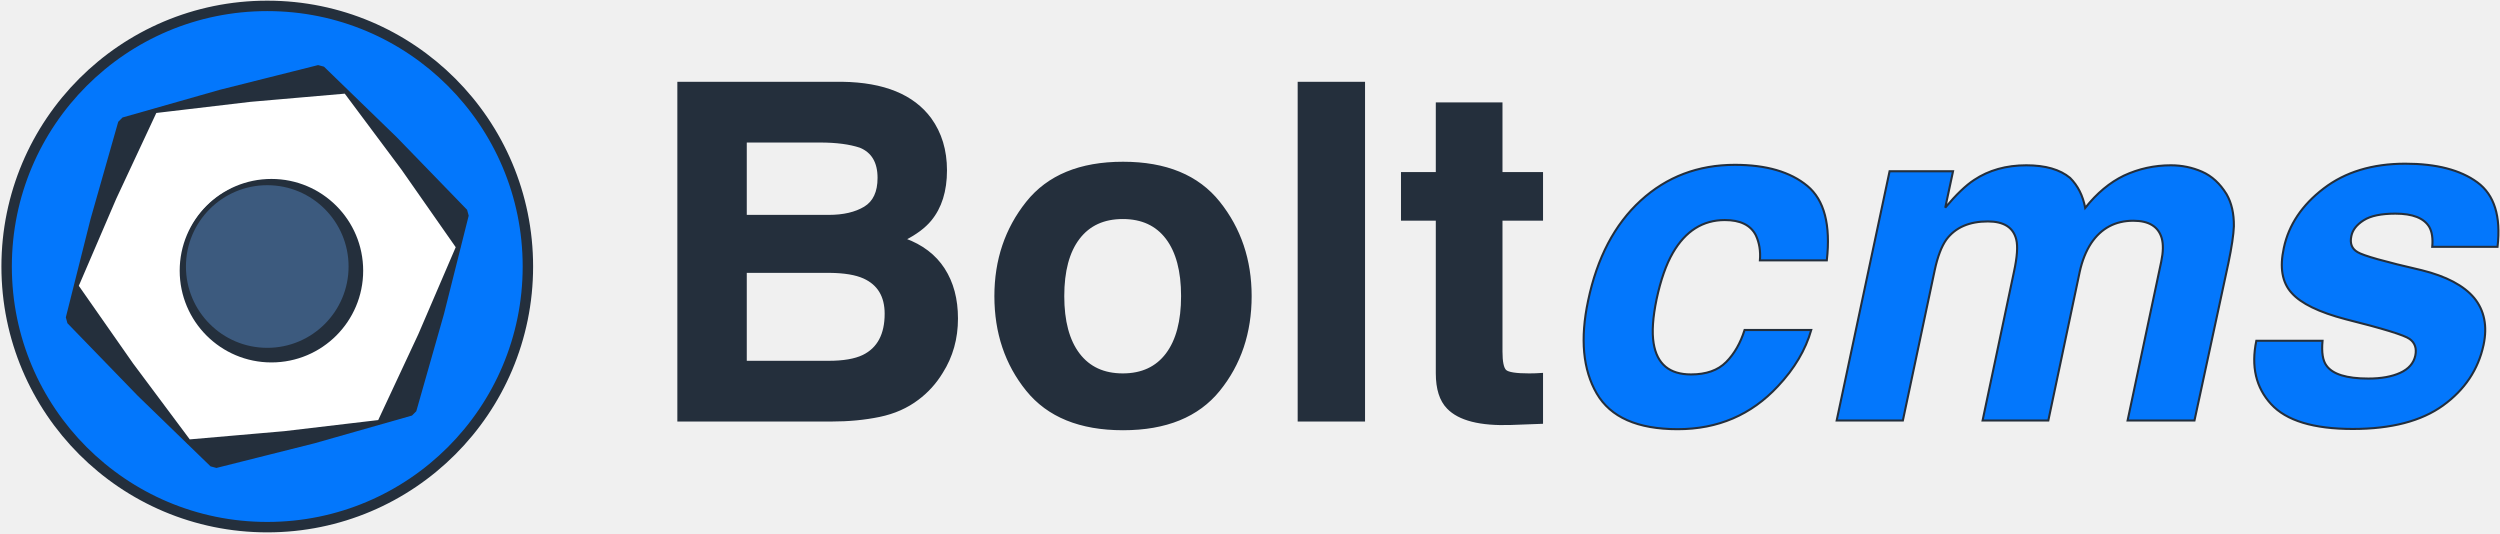
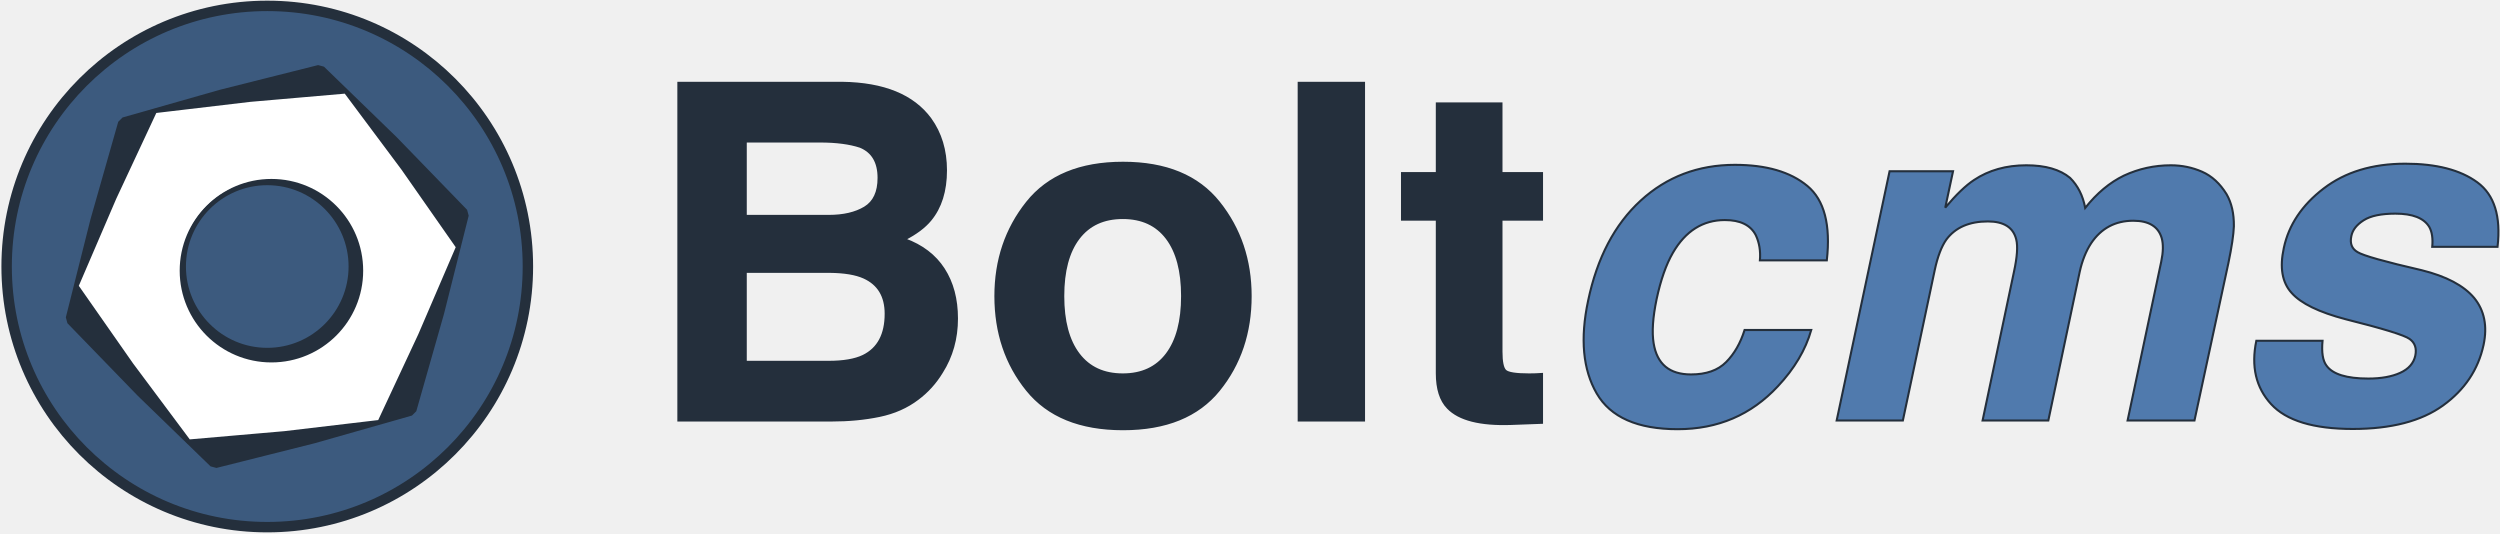
<svg xmlns="http://www.w3.org/2000/svg" width="1199px" height="256px" viewBox="0 0 1199 256" version="1.1">
  <g id="Page-1" stroke="none" stroke-width="1" fill="none" fill-rule="evenodd">
    <g id="logo" transform="translate(3, 2)" stroke="#242F3C">
      <g id="Group" transform="translate(322, 37)" fill-rule="nonzero">
-         <path d="m32.654 28.853v35.706h39.771c7.105 0 12.872-1.337 17.303-4.01 4.431-2.673 6.647-7.416 6.647-14.227 0-7.544-2.93-12.524-8.789-14.941-5.054-1.685-11.499-2.527-19.336-2.527zm0 62.512v43.176h39.771c7.105 0 12.634-.952 16.589-2.856 7.178-3.516 10.767-10.254 10.767-20.215 0-8.423-3.479-14.209-10.437-17.358-3.882-1.758-9.338-2.673-16.37-2.747zm46.362-90.637c19.849.293 33.911 6.042 42.188 17.249 4.98 6.885 7.471 15.124 7.471 24.719 0 9.888-2.49 17.834-7.471 23.84-2.783 3.369-6.885 6.445-12.305 9.229 8.276 3.003 14.52 7.764 18.732 14.282 4.211 6.519 6.317 14.429 6.317 23.73 0 9.595-2.417 18.201-7.251 25.818-3.076 5.054-6.921 9.302-11.536 12.744-5.2 3.955-11.334 6.665-18.402 8.13-7.068 1.465-14.74 2.197-23.016 2.197h-73.389v-161.938zm134.473 139.856c9.155 0 16.186-3.259 21.094-9.778 4.907-6.519 7.361-15.784 7.361-27.795s-2.454-21.259-7.361-27.74c-4.907-6.482-11.938-9.723-21.094-9.723-9.155 0-16.205 3.241-21.149 9.723s-7.416 15.729-7.416 27.74 2.472 21.277 7.416 27.795 11.993 9.778 21.149 9.778zm61.304-37.573c0 17.578-5.054 32.611-15.161 45.099-10.107 12.488-25.452 18.732-46.033 18.732-20.581 0-35.925-6.244-46.033-18.732-10.107-12.488-15.161-27.521-15.161-45.099 0-17.285 5.054-32.263 15.161-44.934s25.452-19.006 46.033-19.006c20.581 0 35.925 6.335 46.033 19.006 10.107 12.671 15.161 27.649 15.161 44.934zm54.382 59.656h-31.311v-161.938h31.311zm18.237-96.35v-22.302h16.699v-33.398h30.981v33.398h19.446v22.302h-19.446v63.281c0 4.907.623 7.965 1.868 9.174 1.245 1.209 5.054 1.813 11.426 1.813.952 0 1.959-.018 3.021-.055 1.062-.037 2.106-.092 3.131-.165v23.401l-14.832.549c-14.795.513-24.902-2.051-30.322-7.69-3.516-3.589-5.273-9.119-5.273-16.589v-73.718z" fill="#242f3c" />
-         <path d="m519.059 85.872c.366-4.468-.293-8.496-1.978-12.085-2.49-4.834-7.434-7.251-14.832-7.251-10.547 0-18.86 5.237-24.939 15.71-3.223 5.566-5.823 12.964-7.8 22.192-1.831 8.789-2.307 15.857-1.428 21.204 1.611 9.961 7.581 14.941 17.908 14.941 7.324 0 12.946-1.978 16.864-5.933 3.918-3.955 6.866-9.082 8.844-15.381h31.97c-2.71 9.522-8.057 18.53-16.04 27.026-12.744 13.696-28.747 20.544-48.01 20.544-19.263 0-32.208-5.713-38.837-17.139-6.628-11.426-8.002-26.257-4.12-44.495 4.321-20.581 12.726-36.584 25.214-48.01 12.488-11.426 27.557-17.139 45.209-17.139 15.015 0 26.587 3.369 34.717 10.107s11.243 18.64 9.338 35.706zm223.792-31.75c2.417 4.175 3.589 9.302 3.516 15.381-.146 4.028-1.025 9.924-2.637 17.688l-16.26 75.476h-32.08l16.15-76.245c.952-4.541 1.025-8.276.22-11.206-1.611-5.566-6.152-8.35-13.623-8.35-8.643 0-15.381 3.589-20.215 10.767-2.49 3.809-4.321 8.386-5.493 13.733l-15.051 71.301h-31.531l15.051-71.301c1.538-7.105 1.904-12.268 1.099-15.491-1.392-5.786-5.933-8.679-13.623-8.679-8.936 0-15.564 2.893-19.885 8.679-2.344 3.296-4.211 8.203-5.603 14.722l-15.271 72.07h-31.75l25.378-119.531h30.432l-3.735 17.468c5.2-6.226 9.814-10.657 13.843-13.293 7.031-4.688 15.381-7.031 25.049-7.031 9.155 0 16.15 2.014 20.984 6.042 3.735 3.735 6.152 8.533 7.251 14.392 5.566-7.031 11.755-12.195 18.567-15.491 7.105-3.296 14.612-4.944 22.522-4.944 5.273 0 10.254 1.025 14.941 3.076 4.688 2.051 8.606 5.64 11.755 10.767zm46.033 70.312c-.513 5.566.11 9.521 1.868 11.865 2.93 4.175 9.631 6.262 20.105 6.262 6.152 0 11.243-.916 15.271-2.747 4.028-1.831 6.445-4.578 7.251-8.24.732-3.516-.183-6.189-2.747-8.02-2.563-1.831-12.781-4.98-30.652-9.448-12.817-3.369-21.46-7.581-25.928-12.634-4.541-4.98-5.786-12.158-3.735-21.533 2.344-11.06 8.697-20.563 19.061-28.51 10.364-7.947 23.419-11.92 39.166-11.92 14.941 0 26.477 2.985 34.607 8.954 8.13 5.969 11.353 16.278 9.668 30.927h-31.311c.366-4.028-.11-7.214-1.428-9.558-2.563-4.248-7.983-6.372-16.26-6.372-6.812 0-11.884 1.062-15.216 3.186-3.333 2.124-5.292 4.614-5.878 7.471-.806 3.589.183 6.189 2.966 7.8 2.71 1.685 12.964 4.578 30.762 8.679 11.792 2.93 20.178 7.361 25.159 13.293 4.907 6.006 6.409 13.513 4.504 22.522-2.563 11.865-9.045 21.551-19.446 29.059-10.4 7.507-24.829 11.261-43.286 11.261-18.823 0-31.879-3.973-39.166-11.92s-9.65-18.072-7.086-30.377z" fill="#0377fc" />
+         <path d="M32.654,28.853 L32.654,64.559 L72.425,64.559 C79.529,64.559 85.297,63.222 89.728,60.549 C94.16,57.875 96.375,53.133 96.375,46.321 C96.375,38.777 93.446,33.797 87.586,31.38 C82.532,29.695 76.087,28.853 68.25,28.853 L32.654,28.853 Z M32.654,91.365 L32.654,134.542 L72.425,134.542 C79.529,134.542 85.059,133.59 89.014,131.685 C96.192,128.17 99.781,121.431 99.781,111.47 C99.781,103.047 96.302,97.261 89.344,94.112 C85.462,92.354 80.006,91.439 72.974,91.365 L32.654,91.365 Z M79.017,0.728 C98.865,1.021 112.928,6.771 121.204,17.977 C126.185,24.862 128.675,33.101 128.675,42.696 C128.675,52.584 126.185,60.53 121.204,66.536 C118.421,69.905 114.32,72.982 108.9,75.765 C117.176,78.768 123.42,83.528 127.631,90.047 C131.843,96.566 133.948,104.476 133.948,113.778 C133.948,123.372 131.531,131.978 126.697,139.595 C123.621,144.649 119.776,148.897 115.162,152.34 C109.962,156.295 103.828,159.005 96.76,160.469 C89.692,161.934 82.02,162.667 73.743,162.667 L0.355,162.667 L0.355,0.728 L79.017,0.728 Z M213.489,140.584 C222.645,140.584 229.676,137.325 234.583,130.806 C239.49,124.288 241.944,115.023 241.944,103.011 C241.944,90.999 239.49,81.752 234.583,75.27 C229.676,68.788 222.645,65.548 213.489,65.548 C204.334,65.548 197.285,68.788 192.341,75.27 C187.397,81.752 184.925,90.999 184.925,103.011 C184.925,115.023 187.397,124.288 192.341,130.806 C197.285,137.325 204.334,140.584 213.489,140.584 Z M274.793,103.011 C274.793,120.589 269.739,135.622 259.632,148.11 C249.525,160.598 234.18,166.841 213.599,166.841 C193.018,166.841 177.674,160.598 167.567,148.11 C157.459,135.622 152.405,120.589 152.405,103.011 C152.405,85.726 157.459,70.748 167.567,58.077 C177.674,45.406 193.018,39.07 213.599,39.07 C234.18,39.07 249.525,45.406 259.632,58.077 C269.739,70.748 274.793,85.726 274.793,103.011 Z M329.175,162.667 L297.864,162.667 L297.864,0.728 L329.175,0.728 L329.175,162.667 Z M347.413,66.317 L347.413,44.014 L364.112,44.014 L364.112,10.616 L395.093,10.616 L395.093,44.014 L414.539,44.014 L414.539,66.317 L395.093,66.317 L395.093,129.598 C395.093,134.505 395.716,137.563 396.961,138.771 C398.206,139.98 402.015,140.584 408.387,140.584 C409.339,140.584 410.346,140.566 411.408,140.529 C412.47,140.493 413.514,140.438 414.539,140.364 L414.539,163.765 L399.708,164.315 C384.913,164.827 374.805,162.264 369.385,156.624 C365.87,153.035 364.112,147.506 364.112,140.035 L364.112,66.317 L347.413,66.317 Z" id="Shape" fill="#242F3C" />
+         <path d="M519.059,85.872 C519.425,81.404 518.766,77.376 517.082,73.787 C514.591,68.953 509.648,66.536 502.25,66.536 C491.703,66.536 483.39,71.773 477.311,82.247 C474.089,87.813 471.488,95.211 469.511,104.439 C467.68,113.228 467.204,120.296 468.083,125.643 C469.694,135.604 475.663,140.584 485.99,140.584 C493.315,140.584 498.936,138.607 502.854,134.652 C506.773,130.696 509.721,125.57 511.698,119.271 L543.669,119.271 C540.959,128.792 535.612,137.801 527.629,146.297 C514.884,159.993 498.881,166.841 479.618,166.841 C460.356,166.841 447.41,161.129 440.782,149.703 C434.153,138.277 432.78,123.446 436.662,105.208 C440.983,84.627 449.388,68.624 461.875,57.198 C474.363,45.772 489.433,40.059 507.084,40.059 C522.099,40.059 533.671,43.428 541.801,50.167 C549.931,56.905 553.044,68.807 551.139,85.872 L519.059,85.872 Z M742.851,54.122 C745.268,58.297 746.44,63.423 746.366,69.503 C746.22,73.531 745.341,79.427 743.73,87.191 L727.47,162.667 L695.39,162.667 L711.54,86.422 C712.492,81.881 712.565,78.145 711.759,75.215 C710.148,69.649 705.607,66.866 698.136,66.866 C689.494,66.866 682.756,70.455 677.922,77.632 C675.431,81.441 673.6,86.019 672.428,91.365 L657.377,162.667 L625.846,162.667 L640.898,91.365 C642.436,84.261 642.802,79.097 641.996,75.875 C640.605,70.089 636.064,67.195 628.373,67.195 C619.438,67.195 612.809,70.089 608.488,75.875 C606.144,79.171 604.277,84.078 602.885,90.596 L587.614,162.667 L555.863,162.667 L581.242,43.135 L611.674,43.135 L607.939,60.604 C613.139,54.378 617.753,49.947 621.781,47.31 C628.813,42.623 637.162,40.279 646.83,40.279 C655.986,40.279 662.98,42.293 667.814,46.321 C671.549,50.057 673.966,54.854 675.065,60.714 C680.632,53.682 686.82,48.519 693.632,45.223 C700.737,41.927 708.244,40.279 716.154,40.279 C721.427,40.279 726.408,41.304 731.095,43.355 C735.783,45.406 739.701,48.995 742.851,54.122 Z M788.883,124.434 C788.371,130.001 788.993,133.956 790.751,136.299 C793.681,140.474 800.382,142.562 810.856,142.562 C817.008,142.562 822.099,141.646 826.127,139.815 C830.155,137.984 832.572,135.237 833.378,131.575 C834.111,128.06 833.195,125.386 830.632,123.555 C828.068,121.724 817.851,118.575 799.98,114.107 C787.162,110.738 778.52,106.527 774.052,101.473 C769.511,96.492 768.266,89.315 770.317,79.94 C772.66,68.88 779.014,59.377 789.378,51.43 C799.742,43.483 812.797,39.51 828.544,39.51 C843.486,39.51 855.021,42.495 863.151,48.464 C871.281,54.433 874.504,64.742 872.819,79.39 L841.508,79.39 C841.874,75.362 841.398,72.176 840.08,69.832 C837.516,65.584 832.096,63.46 823.82,63.46 C817.008,63.46 811.936,64.522 808.604,66.646 C805.271,68.77 803.312,71.26 802.726,74.117 C801.921,77.706 802.909,80.306 805.693,81.917 C808.403,83.602 818.656,86.495 836.454,90.596 C848.246,93.526 856.632,97.957 861.613,103.89 C866.52,109.896 868.022,117.403 866.117,126.412 C863.554,138.277 857.072,147.963 846.672,155.471 C836.271,162.978 821.843,166.732 803.385,166.732 C784.562,166.732 771.507,162.758 764.219,154.811 C756.932,146.865 754.569,136.739 757.133,124.434 L788.883,124.434 Z" id="Shape" fill="#507AAD" />
      </g>
      <g id="Group">
-         <path d="m.179 125.821c0-69.036 55.964-125 125-125 69.036 0 125 55.964 125 125 0 69.036-55.964 125-125 125-69.036 0-125-55.964-125-125z" fill="#0377fc" stroke-width="5" />
+         <path d="M0.179,125.821 C0.179,56.786 56.143,0.821 125.179,0.821 C194.214,0.821 250.179,56.786 250.179,125.821 C250.179,194.857 194.214,250.821 125.179,250.821 C56.143,250.821 0.179,194.857 0.179,125.821 Z" id="Path" stroke-width="5" fill="#3C5A7E" fill-rule="nonzero" />
        <polygon id="Path" stroke-width="6" fill="#242F3C" fill-rule="nonzero" stroke-linejoin="bevel" points="65.246 185.754 100.073 219.516 147.116 207.691 193.768 194.411 207.048 147.758 218.874 100.716 185.111 65.889 150.284 32.126 103.242 43.952 56.589 57.232 43.309 103.884 31.484 150.927" />
        <polygon id="Path" stroke-width="2" fill="#FFFFFF" fill-rule="nonzero" points="60.021 172.903 87.541 209.77 133.374 205.791 179.061 200.391 198.532 158.709 216.699 116.442 190.337 78.739 162.817 41.873 116.984 45.852 71.296 51.251 51.826 92.934 33.658 135.2" />
        <path d="M87.179,127.821 C87.179,105.73 105.087,87.821 127.179,87.821 C149.27,87.821 167.179,105.73 167.179,127.821 C167.179,149.913 149.27,167.821 127.179,167.821 C105.087,167.821 87.179,149.913 87.179,127.821 Z" id="Path" stroke-width="8" />
        <path d="M85.179,125.821 C85.179,103.73 103.087,85.821 125.179,85.821 C147.27,85.821 165.179,103.73 165.179,125.821 C165.179,147.913 147.27,165.821 125.179,165.821 C103.087,165.821 85.179,147.913 85.179,125.821 Z" id="Path" stroke-width="2" fill="#3C5A7E" fill-rule="nonzero" />
      </g>
    </g>
  </g>
</svg>
